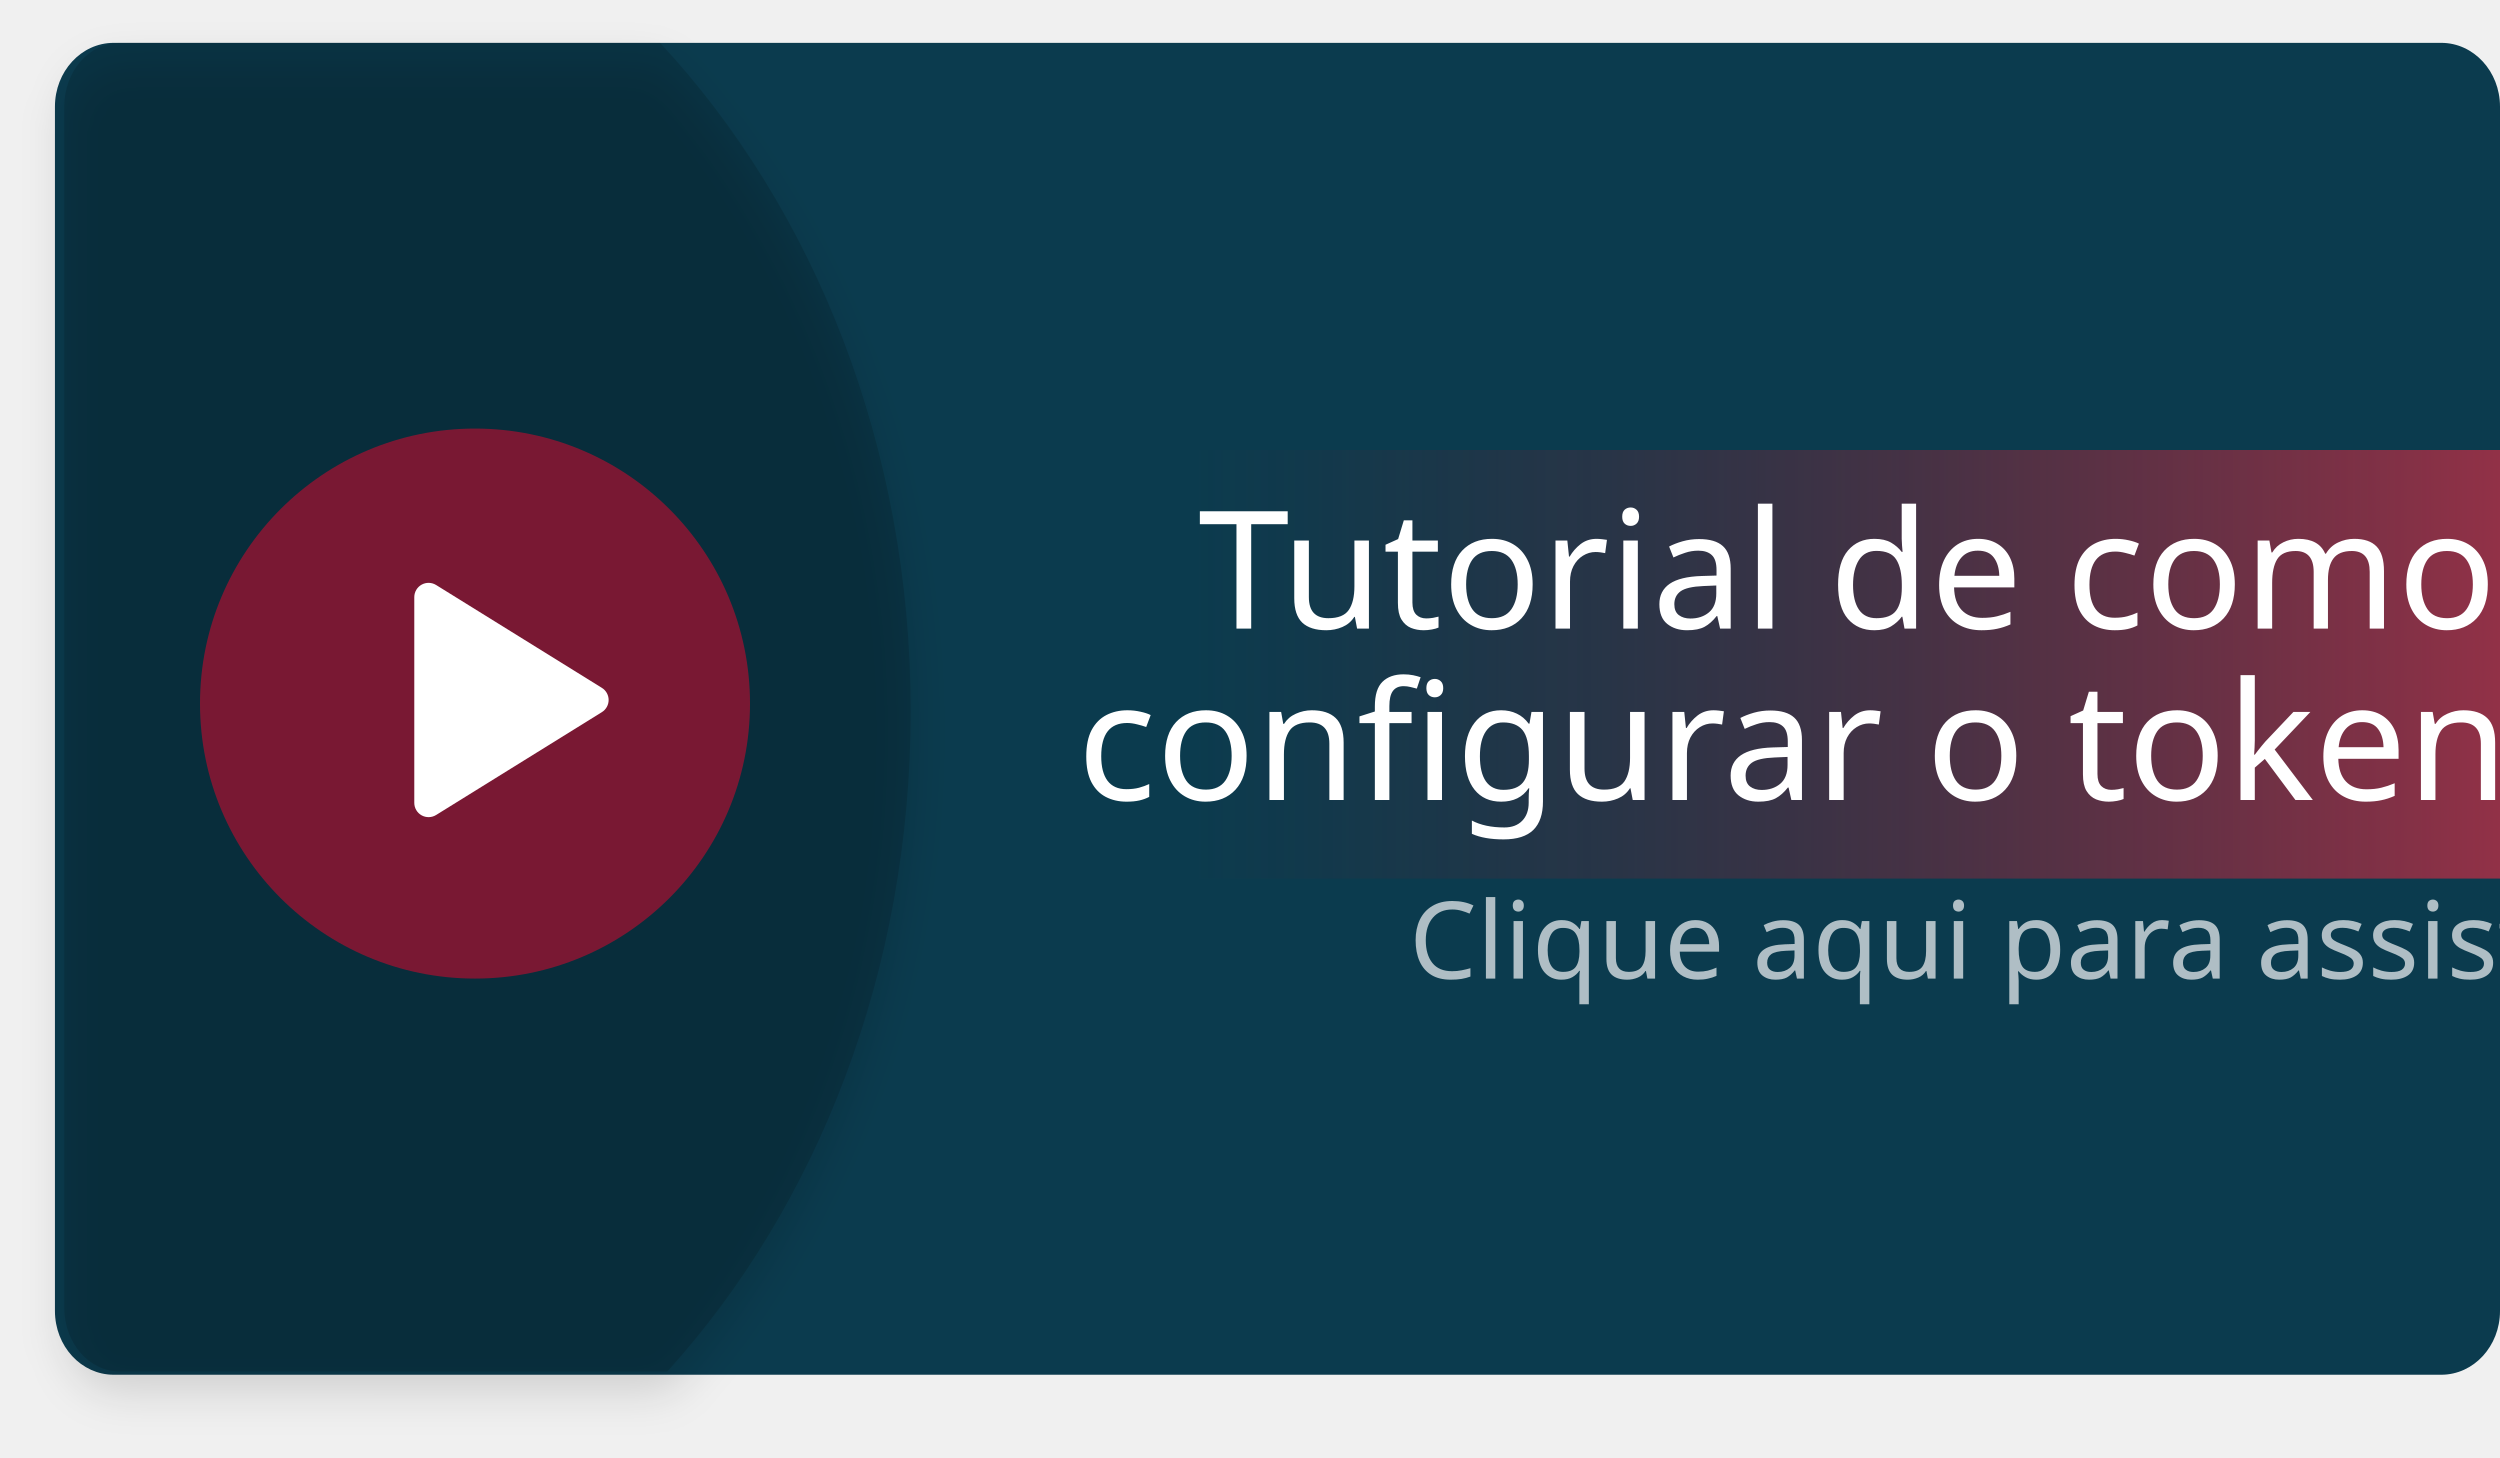
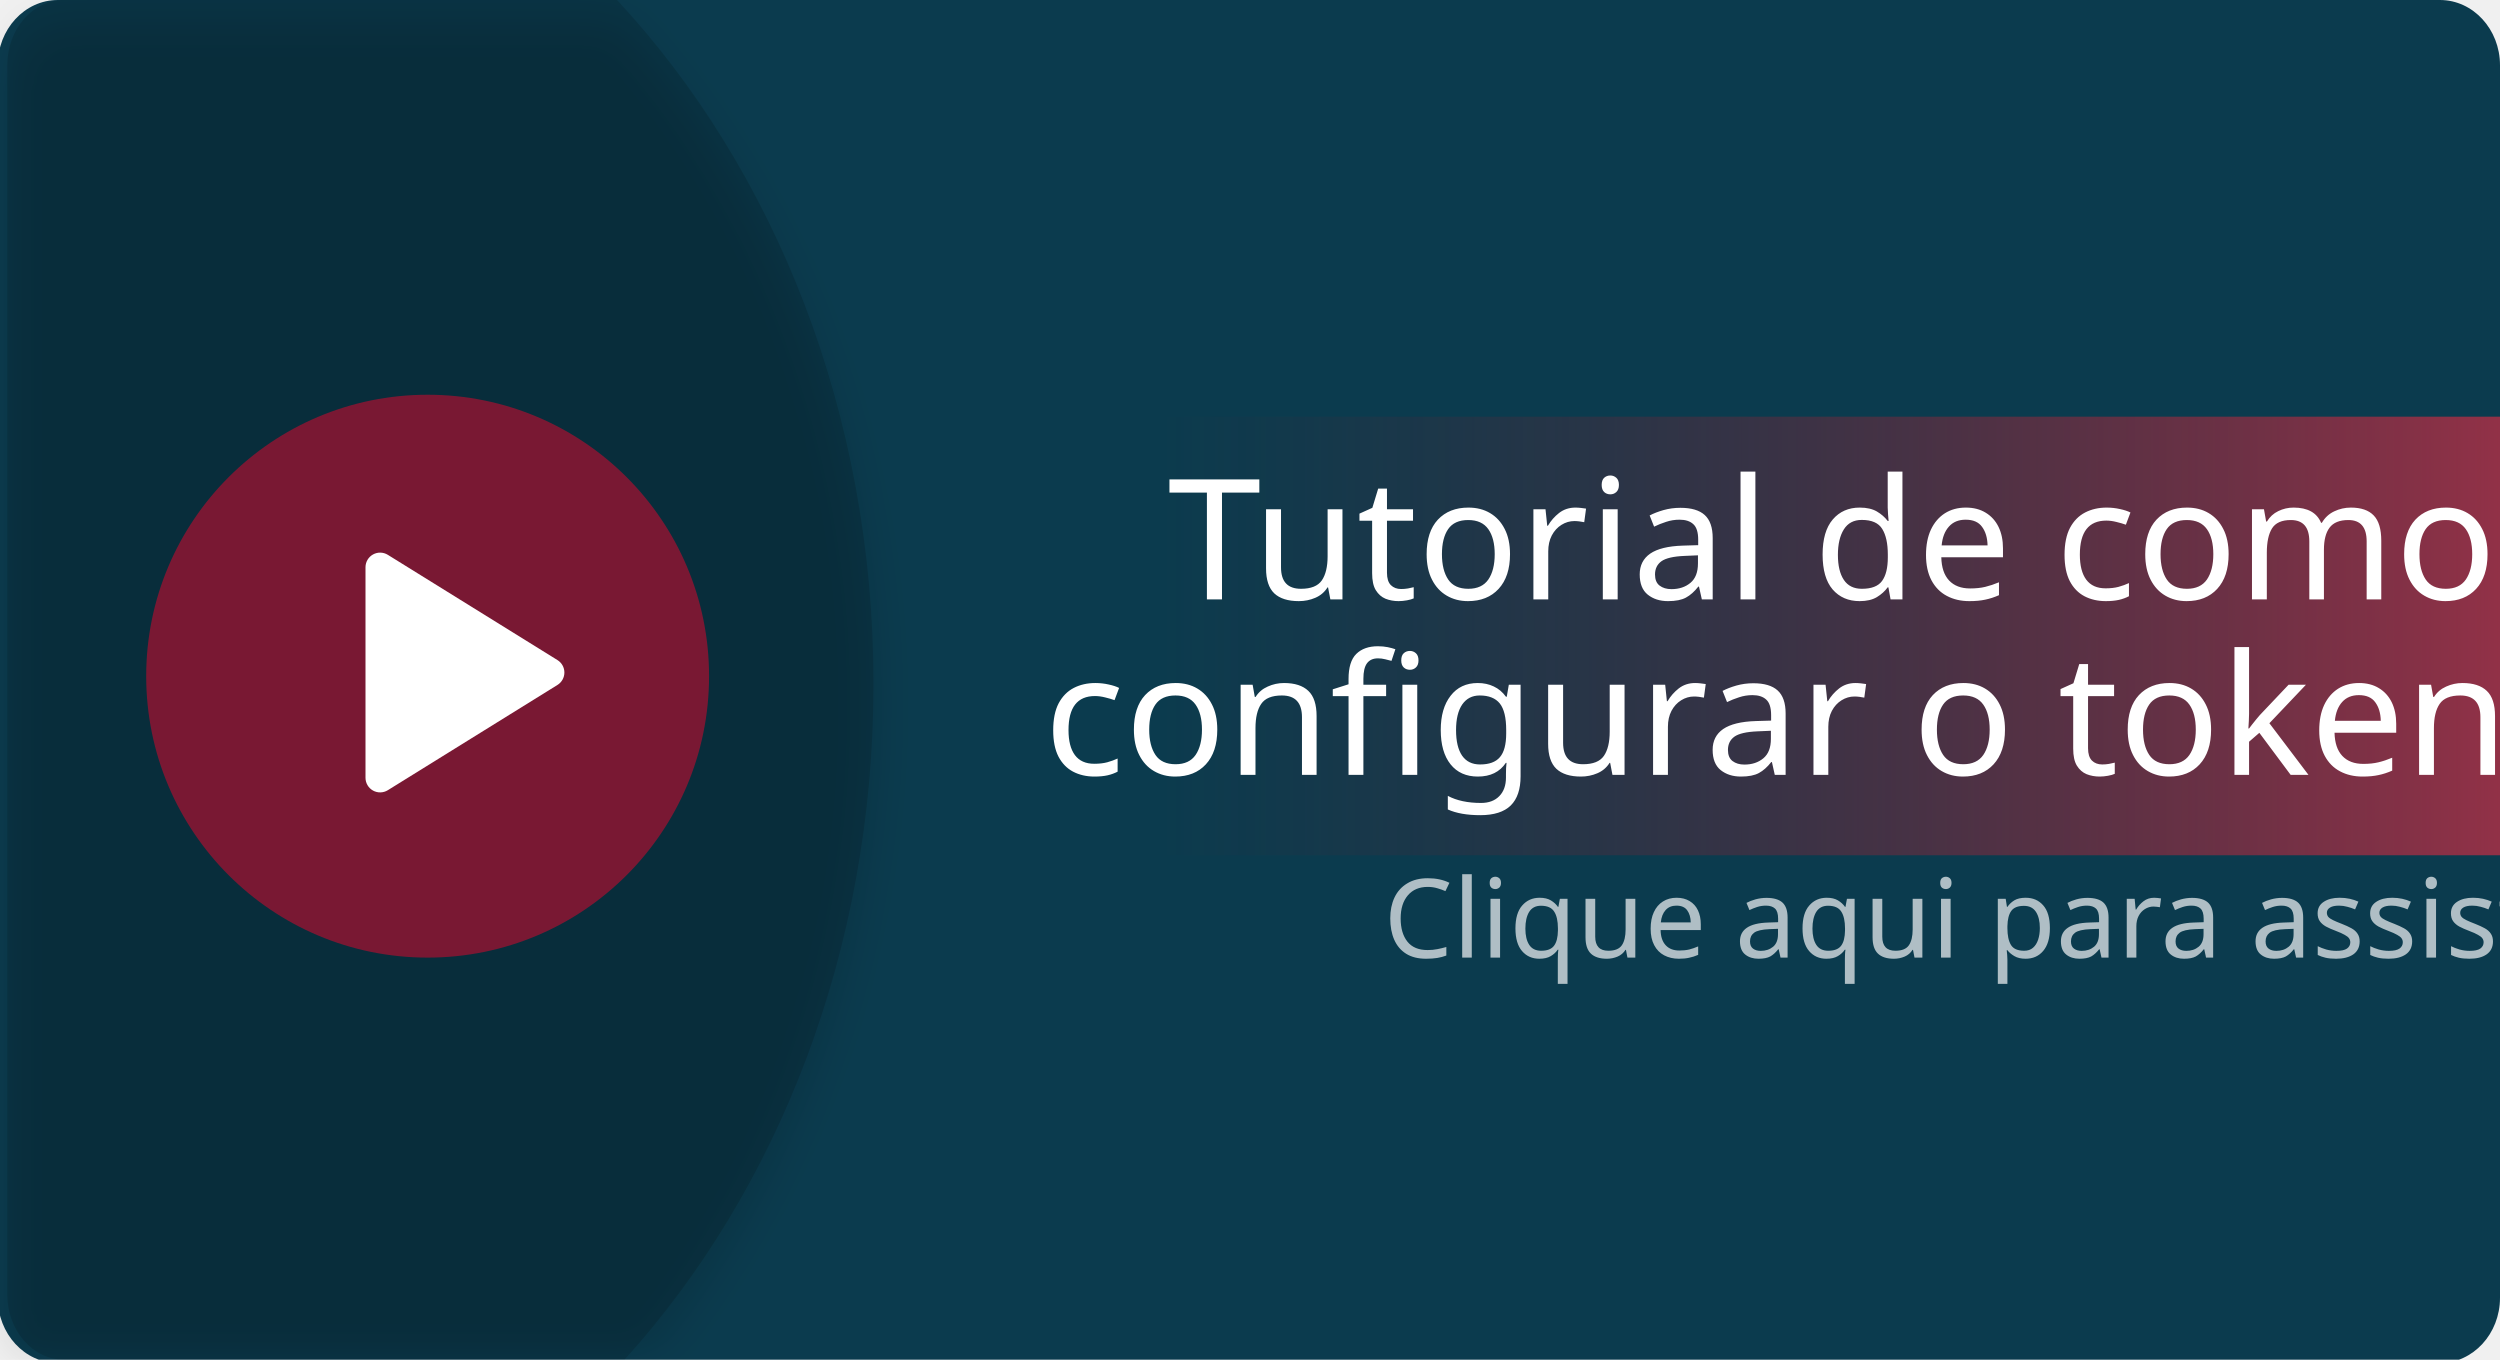
- <svg xmlns="http://www.w3.org/2000/svg" width="350" height="204" viewBox="0 0 350 204">
+ <svg xmlns="http://www.w3.org/2000/svg" width="342" height="186" viewBox="0 0 342 186">
  <defs>
-     <filter id="Interseção_2" x="0" y="0" width="136.495" height="204" filterUnits="userSpaceOnUse">
+     <clipPath id="clip-path">
+       <rect id="Retângulo_70" data-name="Retângulo 70" width="342" height="186" transform="translate(5 106)" fill="#fff" />
+     </clipPath>
+     <filter id="Interseção_2" x="-8" y="-6" width="136.495" height="204" filterUnits="userSpaceOnUse">
      <feOffset dy="3" input="SourceAlpha" />
      <feGaussianBlur stdDeviation="3" result="blur" />
      <feFlood />
      <feComposite operator="in" in2="blur" />
      <feComposite in="SourceGraphic" />
    </filter>
    <linearGradient id="linear-gradient" x1="1.242" y1="0.5" x2="0.198" y2="0.5" gradientUnits="objectBoundingBox">
      <stop offset="0" stop-color="#d3344e" />
      <stop offset="1" stop-color="#6a1a27" stop-opacity="0" />
    </linearGradient>
  </defs>
-   <g id="Grupo_38" data-name="Grupo 38" transform="translate(3 -100)">
-     <path id="Caminho_80" data-name="Caminho 80" d="M8.224,0h325.86c4.542,0,8.224,4,8.224,8.932v168.6c0,4.933-3.682,8.932-8.224,8.932H8.224c-4.542,0-8.224-4-8.224-8.932V8.932C0,4,3.682,0,8.224,0Z" transform="translate(4.692 106)" fill="#0b3b4e" />
-     <g transform="matrix(1, 0, 0, 1, -3, 100)" filter="url(#Interseção_2)">
-       <path id="Interseção_2-2" data-name="Interseção 2" d="M42.328,186c-4.274,0-7.739-3.99-7.739-8.91V8.91C34.589,3.99,38.054,0,42.328,0H118c21.567,23.209,35.084,56.531,35.084,93.558,0,36.436-13.093,69.289-34.062,92.443Z" transform="translate(-25.59 6)" opacity="0.13" />
+   <g id="Grupo_de_máscara_1" data-name="Grupo de máscara 1" transform="translate(-5 -106)" clip-path="url(#clip-path)">
+     <g id="Grupo_38" data-name="Grupo 38">
+       <path id="Caminho_80" data-name="Caminho 80" d="M8.224,0h325.86c4.542,0,8.224,4,8.224,8.932v168.6c0,4.933-3.682,8.932-8.224,8.932H8.224c-4.542,0-8.224-4-8.224-8.932V8.932C0,4,3.682,0,8.224,0Z" transform="translate(4.692 106)" fill="#0b3b4e" />
+       <g transform="matrix(1, 0, 0, 1, 5, 106)" filter="url(#Interseção_2)">
+         <path id="Interseção_2-2" data-name="Interseção 2" d="M42.328,186c-4.274,0-7.739-3.99-7.739-8.91V8.91C34.589,3.99,38.054,0,42.328,0H118c21.567,23.209,35.084,56.531,35.084,93.558,0,36.436-13.093,69.289-34.062,92.443Z" transform="translate(-33.59 0)" opacity="0.13" />
+       </g>
+       <rect id="Retângulo_56" data-name="Retângulo 56" width="228" height="60" transform="translate(119 163)" fill="url(#linear-gradient)" />
+       <text id="Tutorial_de_como_configurar_o_token" data-name="Tutorial de como configurar o token" transform="translate(337 188)" fill="#fff" font-size="23" font-family="ErasITC-Medium, Eras ITC" font-weight="500">
+         <tspan x="-172.253" y="0">Tutorial de como</tspan>
+         <tspan x="-189.188" y="24">configurar o token</tspan>
+       </text>
+       <text id="Clique_aqui_para_assistir" data-name="Clique aqui para assistir" transform="translate(339 237)" fill="#fff" font-size="15" font-family="Corbel" opacity="0.67">
+         <tspan x="-144.734" y="0">Clique aqui para assistir</tspan>
+       </text>
+       <circle id="Elipse_22" data-name="Elipse 22" cx="38.5" cy="38.5" r="38.5" transform="translate(25 160)" fill="#ff002a" opacity="0.46" />
+       <path id="Polígono_2" data-name="Polígono 2" d="M16.3,2.738a2,2,0,0,1,3.4,0L34.1,25.945A2,2,0,0,1,32.4,29H3.6a2,2,0,0,1-1.7-3.055Z" transform="translate(84 180) rotate(90)" fill="#fff" />
    </g>
-     <rect id="Retângulo_56" data-name="Retângulo 56" width="228" height="60" transform="translate(119 163)" fill="url(#linear-gradient)" />
-     <text id="Tutorial_de_como_configurar_o_token" data-name="Tutorial de como configurar o token" transform="translate(337 188)" fill="#fff" font-size="23" font-family="ErasITC-Medium, Eras ITC" font-weight="500">
-       <tspan x="-172.253" y="0">Tutorial de como</tspan>
-       <tspan x="-189.188" y="24">configurar o token</tspan>
-     </text>
-     <text id="Clique_aqui_para_assistir" data-name="Clique aqui para assistir" transform="translate(339 237)" fill="#fff" font-size="15" font-family="Corbel" opacity="0.67">
-       <tspan x="-144.734" y="0">Clique aqui para assistir</tspan>
-     </text>
-     <circle id="Elipse_22" data-name="Elipse 22" cx="38.5" cy="38.5" r="38.5" transform="translate(25 160)" fill="#ff002a" opacity="0.46" />
-     <path id="Polígono_2" data-name="Polígono 2" d="M16.3,2.738a2,2,0,0,1,3.4,0L34.1,25.945A2,2,0,0,1,32.4,29H3.6a2,2,0,0,1-1.7-3.055Z" transform="translate(84 180) rotate(90)" fill="#fff" />
  </g>
</svg>
